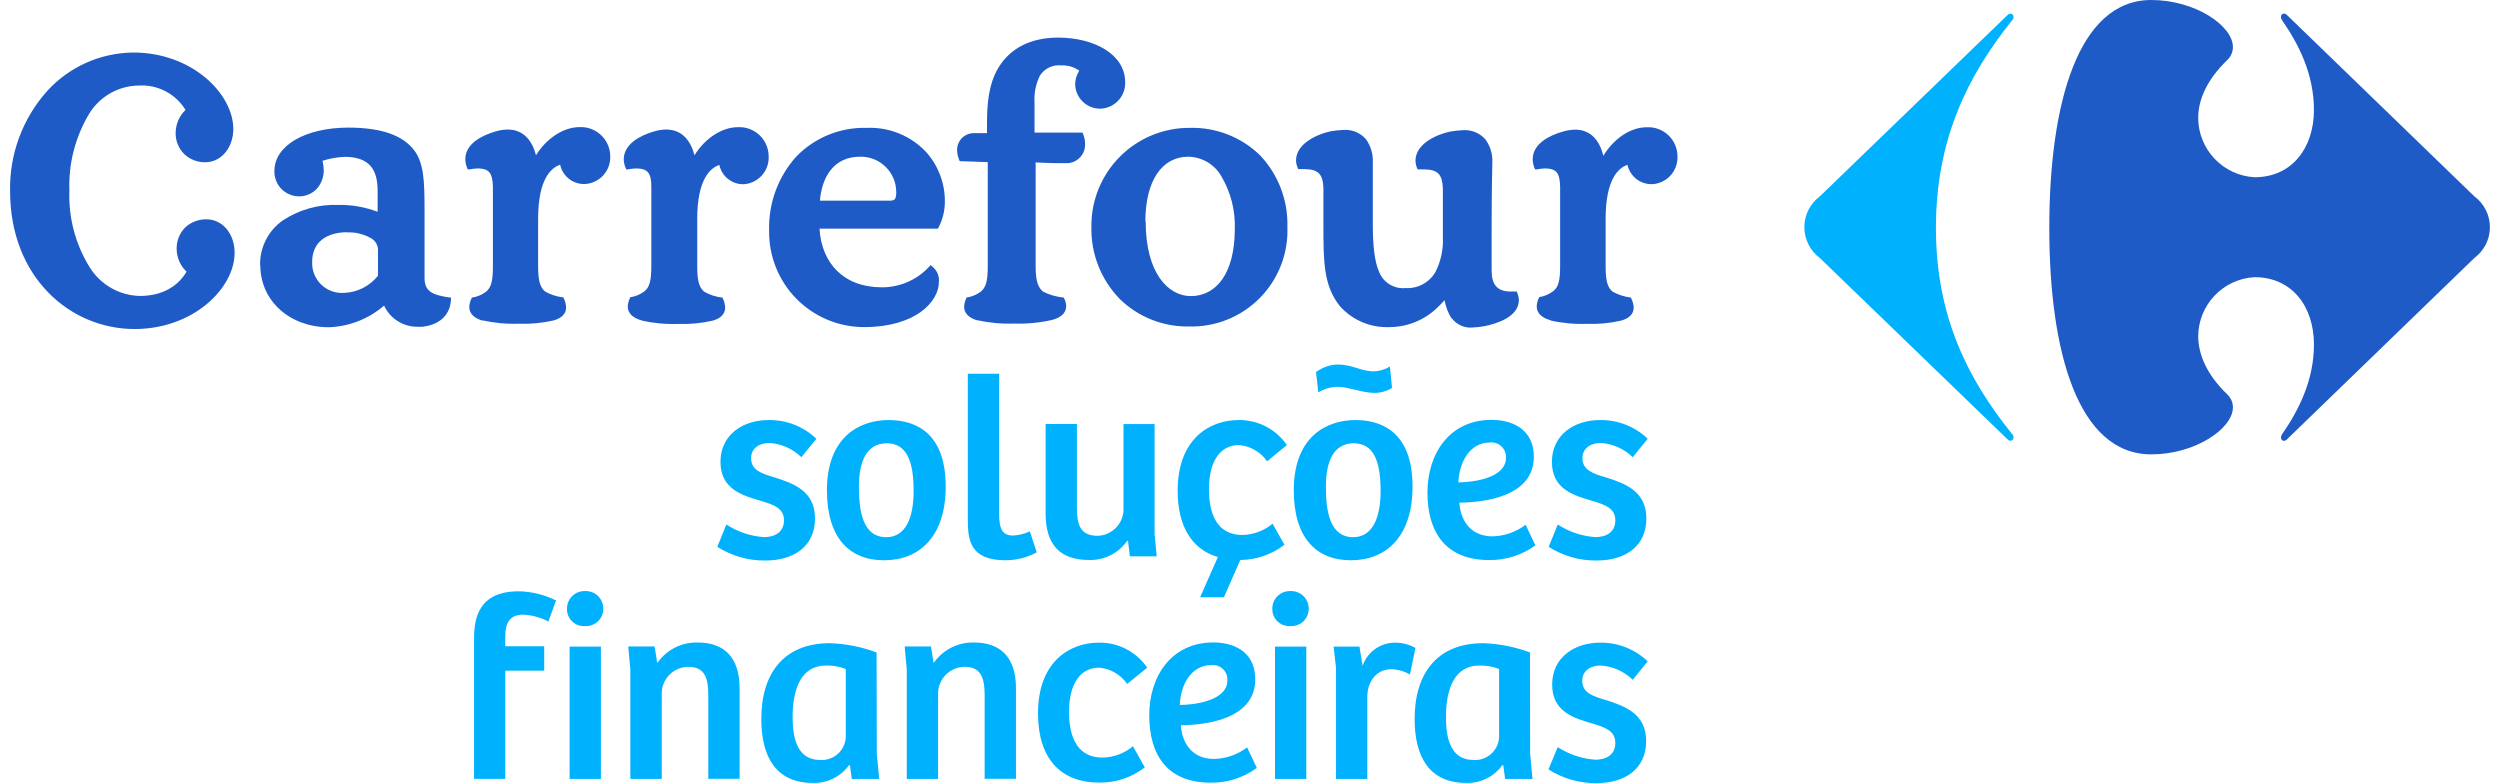
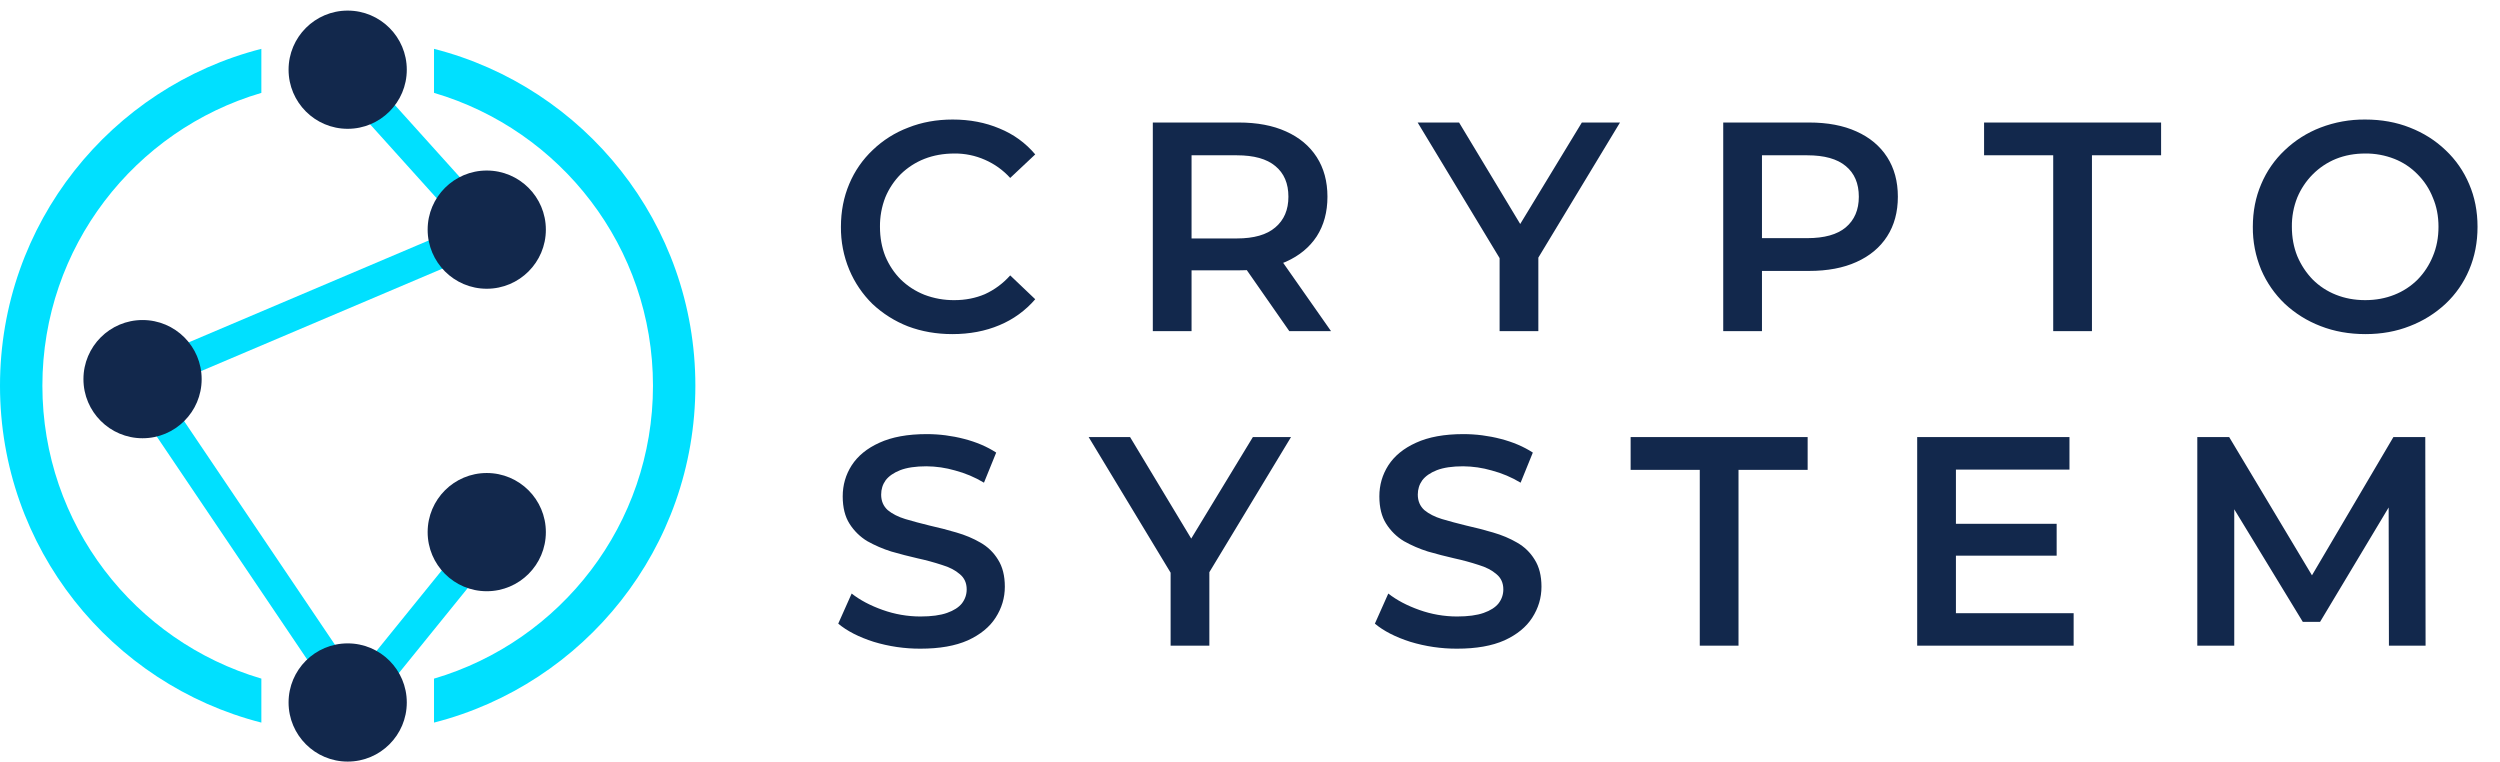
- <svg xmlns="http://www.w3.org/2000/svg" width="166" height="52" fill="none">
-   <path d="M3.19 19.405C1.658 17.832.67 15.54.67 12.684a9.673 9.673 0 0 1 2.47-6.65 7.831 7.831 0 0 1 5.721-2.546c3.88 0 6.617 2.729 6.631 5.062 0 1.255-.796 2.224-1.874 2.224a1.992 1.992 0 0 1-1.364-.523 1.933 1.933 0 0 1-.591-1.456 2.147 2.147 0 0 1 .655-1.496A3.393 3.393 0 0 0 9.22 5.68a3.911 3.911 0 0 0-3.316 1.901 9.246 9.246 0 0 0-1.296 5.071 9.01 9.01 0 0 0 1.337 5.08 4.025 4.025 0 0 0 3.338 1.919c1.583 0 2.593-.723 3.102-1.614a2.097 2.097 0 0 1-.655-1.492 1.951 1.951 0 0 1 .587-1.46c.381-.344.878-.53 1.391-.523 1.078 0 1.87.969 1.87 2.22 0 2.355-2.73 5.056-6.627 5.066a8.003 8.003 0 0 1-5.762-2.442Zm0 0C1.658 17.832.67 15.54.67 12.684a9.673 9.673 0 0 1 2.47-6.65 7.831 7.831 0 0 1 5.721-2.546c3.88 0 6.617 2.729 6.631 5.062 0 1.255-.796 2.224-1.874 2.224a1.992 1.992 0 0 1-1.364-.523 1.933 1.933 0 0 1-.591-1.456 2.147 2.147 0 0 1 .655-1.496A3.393 3.393 0 0 0 9.22 5.68a3.911 3.911 0 0 0-3.316 1.901 9.246 9.246 0 0 0-1.296 5.071 9.01 9.01 0 0 0 1.337 5.08 4.025 4.025 0 0 0 3.338 1.919c1.583 0 2.593-.723 3.102-1.614a2.097 2.097 0 0 1-.655-1.492 1.951 1.951 0 0 1 .587-1.46c.381-.344.878-.53 1.391-.523 1.078 0 1.87.969 1.87 2.22 0 2.355-2.73 5.056-6.627 5.066a8.003 8.003 0 0 1-5.762-2.442Zm0 0C1.658 17.832.67 15.54.67 12.684a9.673 9.673 0 0 1 2.47-6.65 7.831 7.831 0 0 1 5.721-2.546c3.88 0 6.617 2.729 6.631 5.062 0 1.255-.796 2.224-1.874 2.224a1.992 1.992 0 0 1-1.364-.523 1.933 1.933 0 0 1-.591-1.456 2.147 2.147 0 0 1 .655-1.496A3.393 3.393 0 0 0 9.22 5.68a3.911 3.911 0 0 0-3.316 1.901 9.246 9.246 0 0 0-1.296 5.071 9.01 9.01 0 0 0 1.337 5.08 4.025 4.025 0 0 0 3.338 1.919c1.583 0 2.593-.723 3.102-1.614a2.097 2.097 0 0 1-.655-1.492 1.951 1.951 0 0 1 .587-1.46c.381-.344.878-.53 1.391-.523 1.078 0 1.87.969 1.87 2.22 0 2.355-2.73 5.056-6.627 5.066a8.003 8.003 0 0 1-5.762-2.442Zm55.893-6.08c.25 0 .318-.064.364-.145.054-.146.075-.3.063-.455a2.351 2.351 0 0 0-2.4-2.32c-1.82 0-2.552 1.456-2.666 2.92h4.639Zm-36.046 2.092c-1.4.027-2.31.682-2.31 1.974a1.978 1.978 0 0 0 2.128 2.055 3.003 3.003 0 0 0 2.242-1.137v-1.791a.91.91 0 0 0-.505-.724 2.924 2.924 0 0 0-1.532-.363l-.023-.014Zm53.036-.714c0 3.466 1.515 4.953 2.993 4.957 1.687 0 2.91-1.491 2.924-4.411a6.453 6.453 0 0 0-.91-3.575 2.58 2.58 0 0 0-2.173-1.269c-1.756 0-2.847 1.592-2.856 4.289l.022.009ZM32.07 21.297c-.546-.145-.91-.454-.91-.91.007-.197.057-.391.146-.568l.032-.068h.068c.315-.059.612-.19.869-.382.318-.268.454-.641.454-1.687v-5.276c-.027-.91-.236-1.2-.973-1.223a3.324 3.324 0 0 0-.587.064h-.113l-.041-.105a1.524 1.524 0 0 1-.118-.577c0-1.051 1.168-1.588 1.95-1.82a2.91 2.91 0 0 1 .86-.145c1.06 0 1.633.746 1.883 1.705.696-1.118 1.819-1.86 2.883-1.864a1.947 1.947 0 0 1 2.047 1.932 1.777 1.777 0 0 1-1.71 1.847 1.618 1.618 0 0 1-1.615-1.283c-.6.2-1.455.95-1.464 3.548v3.183c0 1.042.15 1.415.455 1.683.352.204.742.335 1.146.387h.068l.032.068c.096.19.15.397.159.61 0 .427-.318.722-.837.863a8.725 8.725 0 0 1-2.31.214 9.253 9.253 0 0 1-2.397-.223l.023.027Zm10.524-.027c-.546-.145-.91-.455-.91-.91.007-.197.056-.391.145-.568l.032-.068h.069c.313-.059.61-.19.864-.382.318-.268.454-.641.454-1.687v-5.249c0-.91-.231-1.2-.968-1.223a3.323 3.323 0 0 0-.587.064h-.114l-.04-.105a1.532 1.532 0 0 1-.123-.577c.022-1.051 1.173-1.588 1.955-1.82.278-.091.568-.14.86-.145 1.064 0 1.632.746 1.883 1.71.695-1.123 1.819-1.865 2.878-1.865a1.942 1.942 0 0 1 2.047 1.928 1.774 1.774 0 0 1-1.66 1.86 1.615 1.615 0 0 1-1.615-1.282c-.6.2-1.46.95-1.468 3.547v3.184c0 1.041.154 1.414.454 1.683.353.203.742.334 1.146.386h.069l.031.068c.095.19.148.398.155.61 0 .427-.314.723-.832.864a8.707 8.707 0 0 1-2.306.214 9.275 9.275 0 0 1-2.401-.223l-.018-.014Zm22.334.014c-.546-.15-.91-.455-.91-.91.007-.198.057-.392.146-.568l.027-.064h.073c.315-.059.612-.19.868-.382.314-.268.455-.641.455-1.687v-6.908l-1.864-.064-.032-.082a1.72 1.72 0 0 1-.141-.655 1.113 1.113 0 0 1 1.173-1.123h.814v-.805c0-1.856.346-2.91.819-3.638.723-1.128 1.987-1.901 3.906-1.901 2.415 0 4.434 1.128 4.448 2.928a1.701 1.701 0 0 1-1.683 1.792 1.66 1.66 0 0 1-1.637-1.614c.005-.323.1-.638.273-.91a1.915 1.915 0 0 0-1.2-.35 1.487 1.487 0 0 0-1.42.691 3.526 3.526 0 0 0-.35 1.779v1.992h3.184l.036.086c.091.211.138.439.137.668a1.237 1.237 0 0 1-1.115 1.274h-.718c-.532 0-1.06-.037-1.45-.046v6.895c0 1.037.177 1.41.49 1.683.41.204.851.335 1.306.386h.068l.032.068c.082.163.127.341.131.523 0 .455-.39.773-.973.91a9.848 9.848 0 0 1-2.51.232c-.81.03-1.62-.045-2.41-.223l.027.023Zm38.02-.023c-.546-.146-.91-.455-.91-.91.006-.199.056-.395.146-.573l.027-.063h.068c.313-.06.607-.192.86-.387.327-.264.454-.636.454-1.683v-5.239c-.022-.91-.227-1.2-.964-1.223a3.313 3.313 0 0 0-.586.064h-.114l-.046-.105a1.582 1.582 0 0 1-.113-.568c0-1.055 1.173-1.597 1.951-1.82.282-.092.576-.14.873-.145 1.055 0 1.628.755 1.869 1.733.691-1.137 1.792-1.888 2.874-1.892a1.937 1.937 0 0 1 2.047 1.933 1.766 1.766 0 0 1-1.021 1.682 1.77 1.77 0 0 1-.671.164 1.632 1.632 0 0 1-1.628-1.282c-.596.195-1.442.946-1.451 3.547v3.183c0 1.042.15 1.42.455 1.683.354.2.743.332 1.146.387h.068l.032.068c.099.19.155.4.164.614 0 .427-.319.718-.833.86a8.668 8.668 0 0 1-2.301.213 9.246 9.246 0 0 1-2.396-.223v-.018Zm-24.04.418a6.412 6.412 0 0 1-4.548-1.819 6.654 6.654 0 0 1-1.892-4.802A6.498 6.498 0 0 1 79.02 8.49a6.426 6.426 0 0 1 4.644 1.819 6.639 6.639 0 0 1 1.819 4.757 6.368 6.368 0 0 1-6.576 6.612ZM51.07 15.312a7.04 7.04 0 0 1 1.791-4.902 6.272 6.272 0 0 1 4.703-1.92 5.112 5.112 0 0 1 3.911 1.583 4.87 4.87 0 0 1 1.264 3.257 3.685 3.685 0 0 1-.427 1.787l-.041.068h-7.854c.132 2.274 1.587 3.884 4.12 3.893a4.266 4.266 0 0 0 3.156-1.364l.087-.11.109.082a1.164 1.164 0 0 1 .455 1.028c0 1.32-1.551 3.006-4.976 3.006a6.307 6.307 0 0 1-6.298-6.408Zm45.305 5.822a3.378 3.378 0 0 1-.455-1.201c-.127.145-.277.3-.505.518a4.598 4.598 0 0 1-3.183 1.27 4.17 4.17 0 0 1-3.238-1.365c-1.128-1.364-1.119-3.052-1.119-5.457V12.52c-.027-.941-.323-1.264-1.2-1.291h-.478l-.036-.1a1.28 1.28 0 0 1-.105-.5c.027-1.133 1.46-1.734 2.297-1.91.278-.05.559-.08.841-.092a1.819 1.819 0 0 1 1.505.614c.327.456.487 1.01.455 1.57v3.988c0 1.473.105 2.574.432 3.283a1.705 1.705 0 0 0 1.746 1.046 2.146 2.146 0 0 0 1.988-1.078 4.644 4.644 0 0 0 .487-2.283v-3.229c-.028-.941-.323-1.269-1.201-1.291a3.683 3.683 0 0 0-.373 0h-.105l-.04-.1a1.364 1.364 0 0 1-.1-.5c.027-1.133 1.455-1.733 2.3-1.91.277-.05.557-.08.837-.092a1.82 1.82 0 0 1 1.51.614c.329.455.49 1.01.455 1.57 0 .454-.046 1.268-.046 4.665v2.433c0 .978.35 1.415 1.256 1.433h.414l.036.1c.065.156.1.322.105.491-.037 1.1-1.47 1.542-2.302 1.71-.258.046-.52.075-.782.087a1.55 1.55 0 0 1-1.364-.605l-.032-.01ZM17.27 17.609a3.548 3.548 0 0 1 1.483-2.956 6.272 6.272 0 0 1 3.738-1.046 7.01 7.01 0 0 1 2.583.455v-1.4c0-1.42-.559-2.23-2.15-2.248a5.46 5.46 0 0 0-1.51.264c.051.202.079.41.081.619a1.82 1.82 0 0 1-.454 1.232 1.607 1.607 0 0 1-1.201.51 1.641 1.641 0 0 1-1.62-1.683c0-1.724 2.116-2.883 4.908-2.883 2.22 0 3.61.523 4.352 1.478.673.86.705 2.11.71 3.879v4.616c0 .91.518 1.132 1.628 1.305h.127v.127c-.064 1.215-.96 1.72-1.92 1.82a2.318 2.318 0 0 1-.25 0 2.433 2.433 0 0 1-2.273-1.406 5.913 5.913 0 0 1-3.67 1.437c-2.579 0-4.548-1.741-4.548-4.124" fill="#1E5BC6" />
-   <path d="M48.227 34.827c.749.488 1.61.776 2.501.837.733 0 1.328-.332 1.328-1.119 0-.787-.664-1.028-1.487-1.273-1.273-.369-2.729-.787-2.729-2.602 0-1.814 1.501-2.778 3.184-2.778a4.493 4.493 0 0 1 3.183 1.241l-.995 1.224a3.352 3.352 0 0 0-2.12-.946c-.627 0-1.219.313-1.219 1.014 0 .805.733 1.032 1.551 1.273 1.278.405 2.693.91 2.693 2.729s-1.365 2.792-3.302 2.792a5.812 5.812 0 0 1-3.184-.91l.596-1.482ZM58.987 27.892c1.292 0 3.807.405 3.807 4.42 0 3.352-1.778 4.89-4.093 4.89s-3.793-1.502-3.793-4.662c.009-3.634 2.283-4.648 4.08-4.648Zm1.678 4.702c0-1.955-.454-3.16-1.782-3.16s-1.851 1.186-1.851 2.865c0 1.678.264 3.37 1.819 3.37 1.273-.005 1.814-1.256 1.814-3.075ZM66.341 24.817v9.26c0 1.082.227 1.482.941 1.482.382-.02.755-.115 1.1-.277l.456 1.396a4.367 4.367 0 0 1-2.079.523c-2.36 0-2.496-1.364-2.496-2.688v-9.696h2.078ZM76.665 28.155v7.318l.14 1.469h-1.782L74.9 35.91h-.055a2.97 2.97 0 0 1-2.533 1.273c-1.919 0-2.883-1.01-2.883-3.074v-5.954h2.078v5.572c0 1.064.196 1.85 1.365 1.85A1.769 1.769 0 0 0 74.6 33.9v-5.744h2.065ZM82.495 35.523c-1.556 0-2.22-1.2-2.22-3.02 0-1.992.819-2.951 1.992-2.951a2.515 2.515 0 0 1 1.87 1.082l1.31-1.082a3.81 3.81 0 0 0-3.216-1.66c-1.851 0-4.034 1.187-4.034 4.698 0 2.387.964 3.897 2.67 4.397l-1.178 2.67h1.578l1.087-2.474a4.88 4.88 0 0 0 2.933-1.01l-.787-1.4a3.238 3.238 0 0 1-2.005.75ZM89.985 27.892c1.292 0 3.807.405 3.807 4.42 0 3.352-1.779 4.89-4.093 4.89-2.315 0-3.793-1.502-3.793-4.662.009-3.634 2.278-4.648 4.08-4.648Zm-2.601-3.184a2.47 2.47 0 0 1 1.464-.505c.91 0 1.556.455 2.36.455.383-.01.756-.119 1.083-.318l.14 1.414a2.173 2.173 0 0 1-1.186.332c-.787 0-1.715-.4-2.41-.4-.458.002-.906.13-1.296.368l-.155-1.346Zm4.288 7.886c0-1.955-.454-3.16-1.782-3.16s-1.851 1.186-1.851 2.865c0 1.678.263 3.37 1.819 3.37 1.264-.005 1.814-1.256 1.814-3.075ZM101.846 30.32c0 2.688-3.338 3.038-4.944 3.056.069 1.137.714 2.238 2.201 2.238a3.766 3.766 0 0 0 2.197-.769l.65 1.365a5.079 5.079 0 0 1-3.074.977c-2.883 0-4.093-1.85-4.093-4.47 0-2.62 1.483-4.839 4.261-4.839 1.724.014 2.802.887 2.802 2.442Zm-2.897-.941c-1.396 0-2.06 1.364-2.115 2.651.946 0 3.16-.277 3.16-1.623a.956.956 0 0 0-.285-.755.964.964 0 0 0-.76-.273ZM103.433 34.827a5.223 5.223 0 0 0 2.497.837c.732 0 1.328-.332 1.328-1.119 0-.787-.664-1.028-1.483-1.273-1.278-.369-2.728-.787-2.728-2.601 0-1.815 1.505-2.78 3.183-2.78a4.484 4.484 0 0 1 3.179 1.242l-.996 1.224a3.352 3.352 0 0 0-2.115-.946c-.627 0-1.223.313-1.223 1.014 0 .805.732 1.032 1.555 1.273 1.274.405 2.688.91 2.688 2.729 0 1.82-1.364 2.792-3.302 2.792a5.78 5.78 0 0 1-3.183-.91l.6-1.482ZM38.854 39.248a1.16 1.16 0 0 1 1.205 1.173 1.142 1.142 0 0 1-1.205 1.15 1.118 1.118 0 0 1-1.205-1.15 1.16 1.16 0 0 1 1.205-1.173Zm-1.032 12.474v-8.786H39.9v8.786h-2.078ZM41.855 51.722v-7.276l-.14-1.52h1.75l.178 1.101a3.153 3.153 0 0 1 2.688-1.364c1.746 0 2.778.978 2.778 3.038v6.012h-2.078v-5.548c0-1.064-.191-1.887-1.31-1.887a1.775 1.775 0 0 0-1.783 1.764v5.68h-2.083ZM58.219 50.044l.159 1.678h-1.82l-.122-.91h-.068a2.824 2.824 0 0 1-2.392 1.174c-2.465 0-3.425-1.75-3.425-4.248 0-3.074 1.537-5.03 4.548-5.03a9.792 9.792 0 0 1 3.106.614l.014 6.722Zm-2.06-5.625a3.442 3.442 0 0 0-1.31-.228c-1.66 0-2.22 1.555-2.22 3.443 0 1.45.35 2.828 1.82 2.828a1.592 1.592 0 0 0 1.71-1.519V44.42ZM60.21 51.722v-7.276l-.14-1.52h1.746l.177 1.101a3.153 3.153 0 0 1 2.688-1.364c1.746 0 2.779.978 2.779 3.038v6.012H65.38v-5.548c0-1.064-.195-1.887-1.31-1.887a1.774 1.774 0 0 0-1.782 1.764v5.68H60.21ZM75.228 49.553l.786 1.4a4.811 4.811 0 0 1-3.038 1.01c-2.57 0-4.052-1.623-4.052-4.593 0-3.51 2.183-4.698 4.034-4.698a3.811 3.811 0 0 1 3.216 1.66l-1.329 1.082a2.513 2.513 0 0 0-1.869-1.082c-1.168 0-1.992.96-1.992 2.952 0 1.819.664 3.02 2.22 3.02a3.238 3.238 0 0 0 2.024-.751ZM83.35 45.1c0 2.688-3.334 3.039-4.944 3.057.073 1.137.719 2.237 2.201 2.237a3.765 3.765 0 0 0 2.201-.768l.646 1.364c-.89.652-1.97.996-3.074.978-2.883 0-4.07-1.851-4.07-4.47 0-2.62 1.487-4.84 4.261-4.84 1.715.014 2.779.887 2.779 2.443Zm-2.897-.94c-1.401 0-2.065 1.364-2.115 2.65.941 0 3.16-.277 3.16-1.623a.963.963 0 0 0-1.045-1.028ZM85.688 39.248a1.164 1.164 0 0 1 1.21 1.173 1.146 1.146 0 0 1-1.21 1.15 1.123 1.123 0 0 1-1.206-1.15 1.16 1.16 0 0 1 1.206-1.173ZM84.66 51.722v-8.786h2.078v8.786H84.66ZM90.79 51.722h-2.078V44.35l-.16-1.414h1.715l.21 1.273a2.274 2.274 0 0 1 2.11-1.537c.489-.009.972.112 1.4.35l-.368 1.765a2.565 2.565 0 0 0-1.242-.35c-.941 0-1.555.75-1.587 1.764v5.521ZM101.6 50.044l.159 1.678H99.94l-.123-.91h-.068a2.825 2.825 0 0 1-2.392 1.174c-2.465 0-3.425-1.75-3.425-4.248 0-3.074 1.538-5.03 4.548-5.03a9.839 9.839 0 0 1 3.111.614l.009 6.722Zm-2.06-5.625a3.459 3.459 0 0 0-1.31-.228c-1.66 0-2.22 1.555-2.22 3.443 0 1.45.35 2.828 1.82 2.828a1.596 1.596 0 0 0 1.71-1.496V44.42ZM103.433 49.608a5.218 5.218 0 0 0 2.497.836c.732 0 1.327-.332 1.327-1.118 0-.787-.664-1.028-1.487-1.274-1.273-.368-2.706-.787-2.706-2.601 0-1.815 1.501-2.779 3.184-2.779a4.486 4.486 0 0 1 3.161 1.242l-.996 1.223a3.353 3.353 0 0 0-2.129-.946c-.632 0-1.223.314-1.223 1.014 0 .805.732 1.033 1.555 1.274 1.274.404 2.688.91 2.688 2.728 0 1.82-1.364 2.793-3.302 2.793a5.81 5.81 0 0 1-3.183-.91l.614-1.483ZM31.477 42.422v9.296h2.074v-7.186h2.584V42.91H33.55v-.646c0-.96.332-1.451 1.206-1.451.578.03 1.142.186 1.655.455l.51-1.396a5.876 5.876 0 0 0-2.43-.61c-2.7-.018-3.014 1.76-3.014 3.161ZM133.28 1.019a.322.322 0 0 1 .223-.11.207.207 0 0 1 .187.148.199.199 0 0 1 .008.084.34.34 0 0 1-.114.232c-2.915 3.639-5.039 7.873-5.039 13.757 0 5.885 2.124 10.042 5.039 13.667a.358.358 0 0 1 .114.236.21.21 0 0 1-.195.232.315.315 0 0 1-.223-.114l-12.443-12.02a2.559 2.559 0 0 1-1.028-2.046 2.557 2.557 0 0 1 1.028-2.047l12.443-12.02Z" fill="#00B1FD" />
-   <path d="M142.845 0c-4.871 0-6.772 6.904-6.772 15.13 0 8.228 1.901 15.04 6.772 15.04 2.924 0 5.417-1.714 5.421-3.12a1.172 1.172 0 0 0-.373-.86c-1.387-1.336-1.923-2.673-1.933-3.856a3.957 3.957 0 0 1 3.748-3.929c2.478 0 3.938 1.946 3.938 4.466 0 2.388-1.018 4.38-2.124 5.976a.348.348 0 0 0-.063.2.208.208 0 0 0 .186.227.335.335 0 0 0 .232-.123l12.42-12.02a2.543 2.543 0 0 0 0-4.092l-12.42-12.02a.353.353 0 0 0-.232-.119.204.204 0 0 0-.186.228c0 .073.022.144.063.205 1.106 1.591 2.124 3.583 2.124 5.966 0 2.52-1.46 4.47-3.938 4.47a3.962 3.962 0 0 1-3.748-3.933c0-1.178.546-2.515 1.933-3.852a1.189 1.189 0 0 0 .373-.86c0-1.41-2.497-3.124-5.421-3.124Z" fill="#1E5BC6" />
+ <svg xmlns="http://www.w3.org/2000/svg" width="151" height="46" fill="none">
+   <path fill-rule="evenodd" clip-rule="evenodd" d="M26.214 2.95C35.291 5.268 42 13.499 42 23.298c0 9.798-6.709 18.03-15.786 20.347V40.99c7.644-2.25 13.226-9.318 13.226-17.691S33.858 7.856 26.214 5.609V2.95ZM15.786 43.645C6.709 41.327 0 33.096 0 23.298c0-9.8 6.71-18.03 15.786-20.348v2.66C8.142 7.855 2.56 14.924 2.56 23.297s5.582 15.44 13.226 17.691v2.656Z" fill="#00E0FF" />
+   <path fill="#00E0FF" d="m8.46 21.925 20.877-8.862.738 1.74-20.877 8.862z" />
+   <path fill="#00E0FF" d="m20.827 2.987 9.605 10.667-1.405 1.265-9.604-10.667zM9.127 22.48l12.682 18.803-1.566 1.056L7.56 23.537z" />
+   <path fill="#00E0FF" d="M21 41.468 28.667 32l1.469 1.19-7.667 9.467z" />
+   <circle cx="29.4" cy="13.87" r="3.57" fill="#12284C" />
+   <circle cx="29.4" cy="32.14" r="3.57" fill="#12284C" />
+   <circle cx="8.61" cy="22.9" r="3.57" fill="#12284C" />
+   <circle cx="21" cy="42.43" r="3.57" fill="#12284C" />
+   <circle cx="21" cy="4.21" r="3.57" fill="#12284C" />
+   <path d="M57.524 20.18c-.96 0-1.854-.156-2.682-.468a6.697 6.697 0 0 1-2.142-1.35 6.325 6.325 0 0 1-1.404-2.07 6.569 6.569 0 0 1-.504-2.592c0-.936.168-1.8.504-2.592a6.003 6.003 0 0 1 1.422-2.052 6.307 6.307 0 0 1 2.142-1.35c.816-.324 1.71-.486 2.682-.486 1.032 0 1.974.18 2.826.54.852.348 1.572.87 2.16 1.566l-1.512 1.422a4.464 4.464 0 0 0-1.53-1.098 4.449 4.449 0 0 0-1.836-.378c-.66 0-1.266.108-1.818.324a4.327 4.327 0 0 0-1.422.918 4.361 4.361 0 0 0-.936 1.404 4.757 4.757 0 0 0-.324 1.782c0 .648.108 1.242.324 1.782.228.54.54 1.008.936 1.404.408.396.882.702 1.422.918a4.948 4.948 0 0 0 1.818.324c.66 0 1.272-.12 1.836-.36a4.58 4.58 0 0 0 1.53-1.134l1.512 1.44a5.764 5.764 0 0 1-2.16 1.566c-.852.36-1.8.54-2.844.54ZM69.63 20V7.4h5.184c1.116 0 2.07.18 2.862.54.804.36 1.422.876 1.854 1.548.432.672.648 1.47.648 2.394 0 .924-.216 1.722-.648 2.394-.432.66-1.05 1.17-1.854 1.53-.792.348-1.746.522-2.862.522h-3.888l1.044-1.062V20h-2.34Zm8.244 0-3.186-4.572h2.502L80.394 20h-2.52Zm-5.904-4.482-1.044-1.116h3.78c1.032 0 1.806-.222 2.322-.666.528-.444.792-1.062.792-1.854 0-.804-.264-1.422-.792-1.854-.516-.432-1.29-.648-2.322-.648h-3.78l1.044-1.152v7.29ZM90.576 20v-4.986l.522 1.44L85.626 7.4h2.502l4.392 7.29h-1.404l4.428-7.29h2.304l-5.472 9.054.54-1.44V20h-2.34Zm13.507 0V7.4h5.184c1.116 0 2.07.18 2.862.54.804.36 1.422.876 1.854 1.548.432.672.648 1.47.648 2.394 0 .924-.216 1.722-.648 2.394-.432.672-1.05 1.188-1.854 1.548-.792.36-1.746.54-2.862.54h-3.888l1.044-1.098V20h-2.34Zm2.34-4.482-1.044-1.134h3.78c1.032 0 1.806-.216 2.322-.648.528-.444.792-1.062.792-1.854 0-.804-.264-1.422-.792-1.854-.516-.432-1.29-.648-2.322-.648h-3.78l1.044-1.152v7.29ZM124.014 20V9.38h-4.176V7.4h10.692v1.98h-4.176V20h-2.34Zm18.861.18c-.984 0-1.89-.162-2.718-.486a6.65 6.65 0 0 1-2.16-1.35 6.242 6.242 0 0 1-1.422-2.052 6.569 6.569 0 0 1-.504-2.592c0-.936.168-1.794.504-2.574a6.003 6.003 0 0 1 1.422-2.052 6.498 6.498 0 0 1 2.16-1.368 7.345 7.345 0 0 1 2.7-.486c.984 0 1.884.162 2.7.486.828.324 1.548.78 2.16 1.368a6.003 6.003 0 0 1 1.422 2.052c.336.78.504 1.638.504 2.574 0 .936-.168 1.8-.504 2.592a6.003 6.003 0 0 1-1.422 2.052 6.65 6.65 0 0 1-2.16 1.35c-.816.324-1.71.486-2.682.486Zm-.018-2.052c.636 0 1.224-.108 1.764-.324a4.13 4.13 0 0 0 1.404-.918c.396-.408.702-.876.918-1.404.228-.54.342-1.134.342-1.782 0-.648-.114-1.236-.342-1.764a4.13 4.13 0 0 0-.918-1.404 4.005 4.005 0 0 0-1.404-.936 4.707 4.707 0 0 0-1.764-.324c-.636 0-1.224.108-1.764.324a4.236 4.236 0 0 0-1.404.936 4.361 4.361 0 0 0-.936 1.404 4.619 4.619 0 0 0-.324 1.764c0 .636.108 1.224.324 1.764.228.54.54 1.014.936 1.422a4.13 4.13 0 0 0 1.404.918c.54.216 1.128.324 1.764.324ZM55.598 39.18a9.585 9.585 0 0 1-2.826-.414c-.9-.288-1.614-.654-2.142-1.098l.81-1.818c.504.396 1.128.726 1.872.99a6.788 6.788 0 0 0 2.286.396c.66 0 1.194-.072 1.602-.216.408-.144.708-.336.9-.576.192-.252.288-.534.288-.846 0-.384-.138-.69-.414-.918-.276-.24-.636-.426-1.08-.558a14.758 14.758 0 0 0-1.458-.396 28.654 28.654 0 0 1-1.602-.414 7.632 7.632 0 0 1-1.458-.63 3.269 3.269 0 0 1-1.062-1.044c-.276-.432-.414-.984-.414-1.656 0-.684.18-1.308.54-1.872.372-.576.93-1.032 1.674-1.368.756-.348 1.71-.522 2.862-.522a8.97 8.97 0 0 1 2.25.288c.744.192 1.392.468 1.944.828l-.738 1.818a6.693 6.693 0 0 0-1.746-.738 6.404 6.404 0 0 0-1.728-.252c-.648 0-1.176.078-1.584.234-.396.156-.69.36-.882.612-.18.252-.27.54-.27.864 0 .384.132.696.396.936.276.228.63.408 1.062.54.444.132.936.264 1.476.396.54.12 1.074.258 1.602.414.54.156 1.026.36 1.458.612.444.252.798.594 1.062 1.026.276.432.414.978.414 1.638 0 .672-.186 1.296-.558 1.872-.36.564-.918 1.02-1.674 1.368-.756.336-1.71.504-2.862.504ZM70.705 39v-4.986l.522 1.44-5.472-9.054h2.502l4.392 7.29h-1.404l4.428-7.29h2.304l-5.472 9.054.54-1.44V39h-2.34Zm17.306.18a9.585 9.585 0 0 1-2.826-.414c-.9-.288-1.614-.654-2.142-1.098l.81-1.818c.504.396 1.128.726 1.872.99a6.788 6.788 0 0 0 2.286.396c.66 0 1.194-.072 1.602-.216.408-.144.708-.336.9-.576.192-.252.288-.534.288-.846 0-.384-.138-.69-.414-.918-.276-.24-.636-.426-1.08-.558a14.758 14.758 0 0 0-1.458-.396 28.654 28.654 0 0 1-1.602-.414 7.632 7.632 0 0 1-1.458-.63 3.269 3.269 0 0 1-1.062-1.044c-.276-.432-.414-.984-.414-1.656 0-.684.18-1.308.54-1.872.372-.576.93-1.032 1.674-1.368.756-.348 1.71-.522 2.862-.522a8.97 8.97 0 0 1 2.25.288c.744.192 1.392.468 1.944.828l-.738 1.818a6.693 6.693 0 0 0-1.746-.738 6.404 6.404 0 0 0-1.728-.252c-.648 0-1.176.078-1.584.234-.396.156-.69.36-.882.612-.18.252-.27.54-.27.864 0 .384.132.696.396.936.276.228.63.408 1.062.54.444.132.936.264 1.476.396.54.12 1.074.258 1.602.414.54.156 1.026.36 1.458.612.444.252.798.594 1.062 1.026.276.432.414.978.414 1.638 0 .672-.186 1.296-.558 1.872-.36.564-.918 1.02-1.674 1.368-.756.336-1.71.504-2.862.504Zm14.655-.18V28.38H98.49V26.4h10.692v1.98h-4.176V39h-2.34Zm15.292-7.362h6.264v1.926h-6.264v-1.926Zm.18 5.4h7.11V39h-9.45V26.4h9.198v1.962h-6.858v8.676ZM132.717 39V26.4h1.926l5.508 9.198h-1.008l5.418-9.198h1.926l.018 12.6h-2.214l-.018-9.126h.468l-4.608 7.686h-1.044l-4.68-7.686h.54V39h-2.232Z" fill="#12284C" />
</svg>
